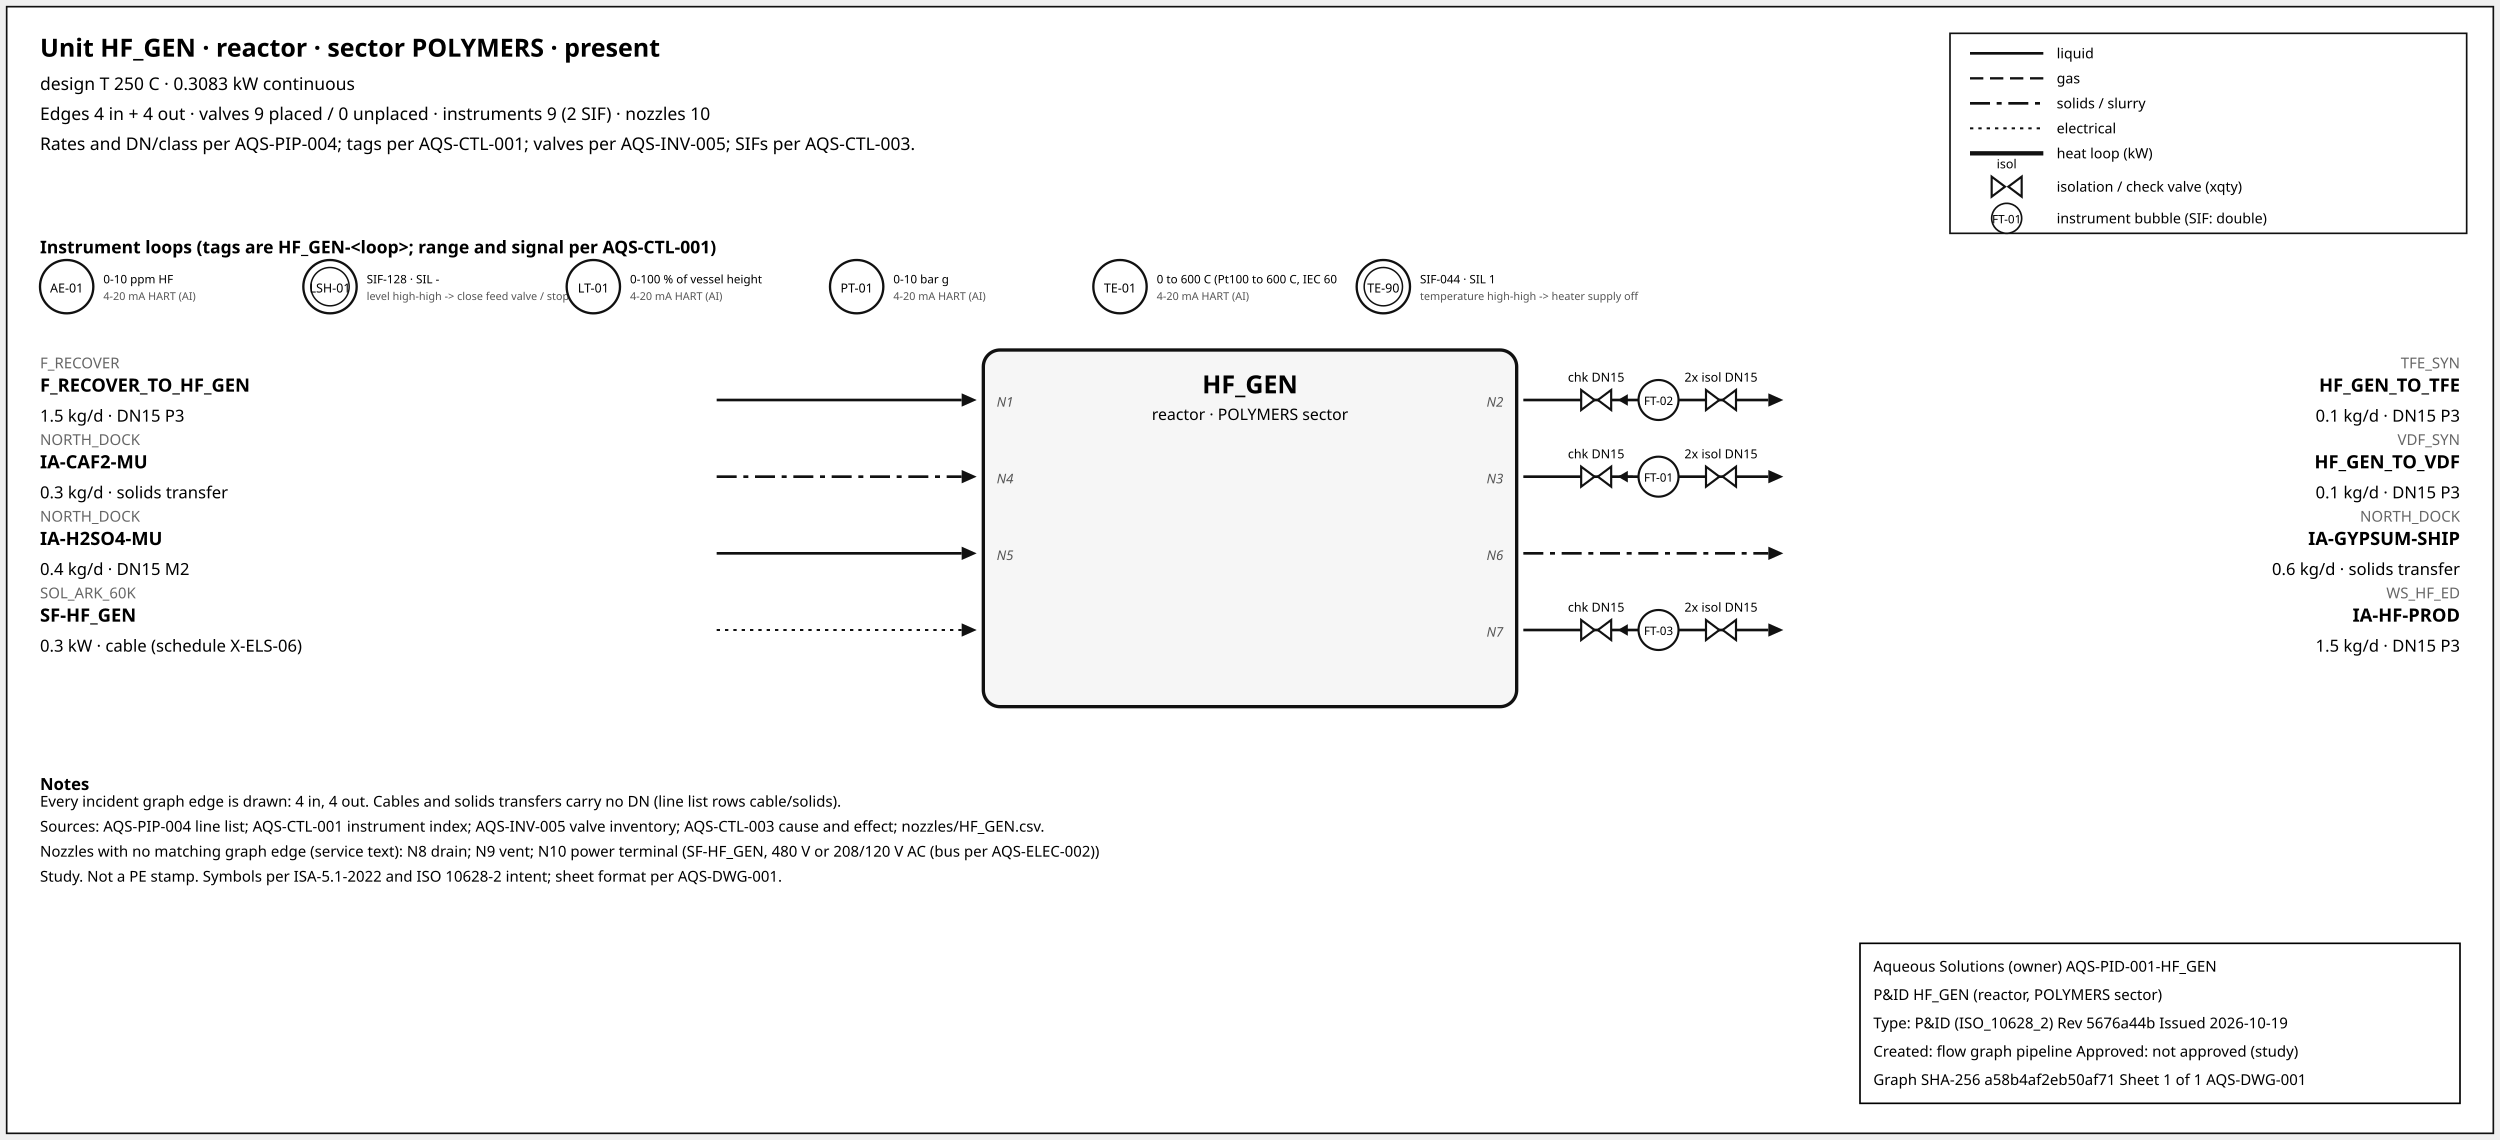
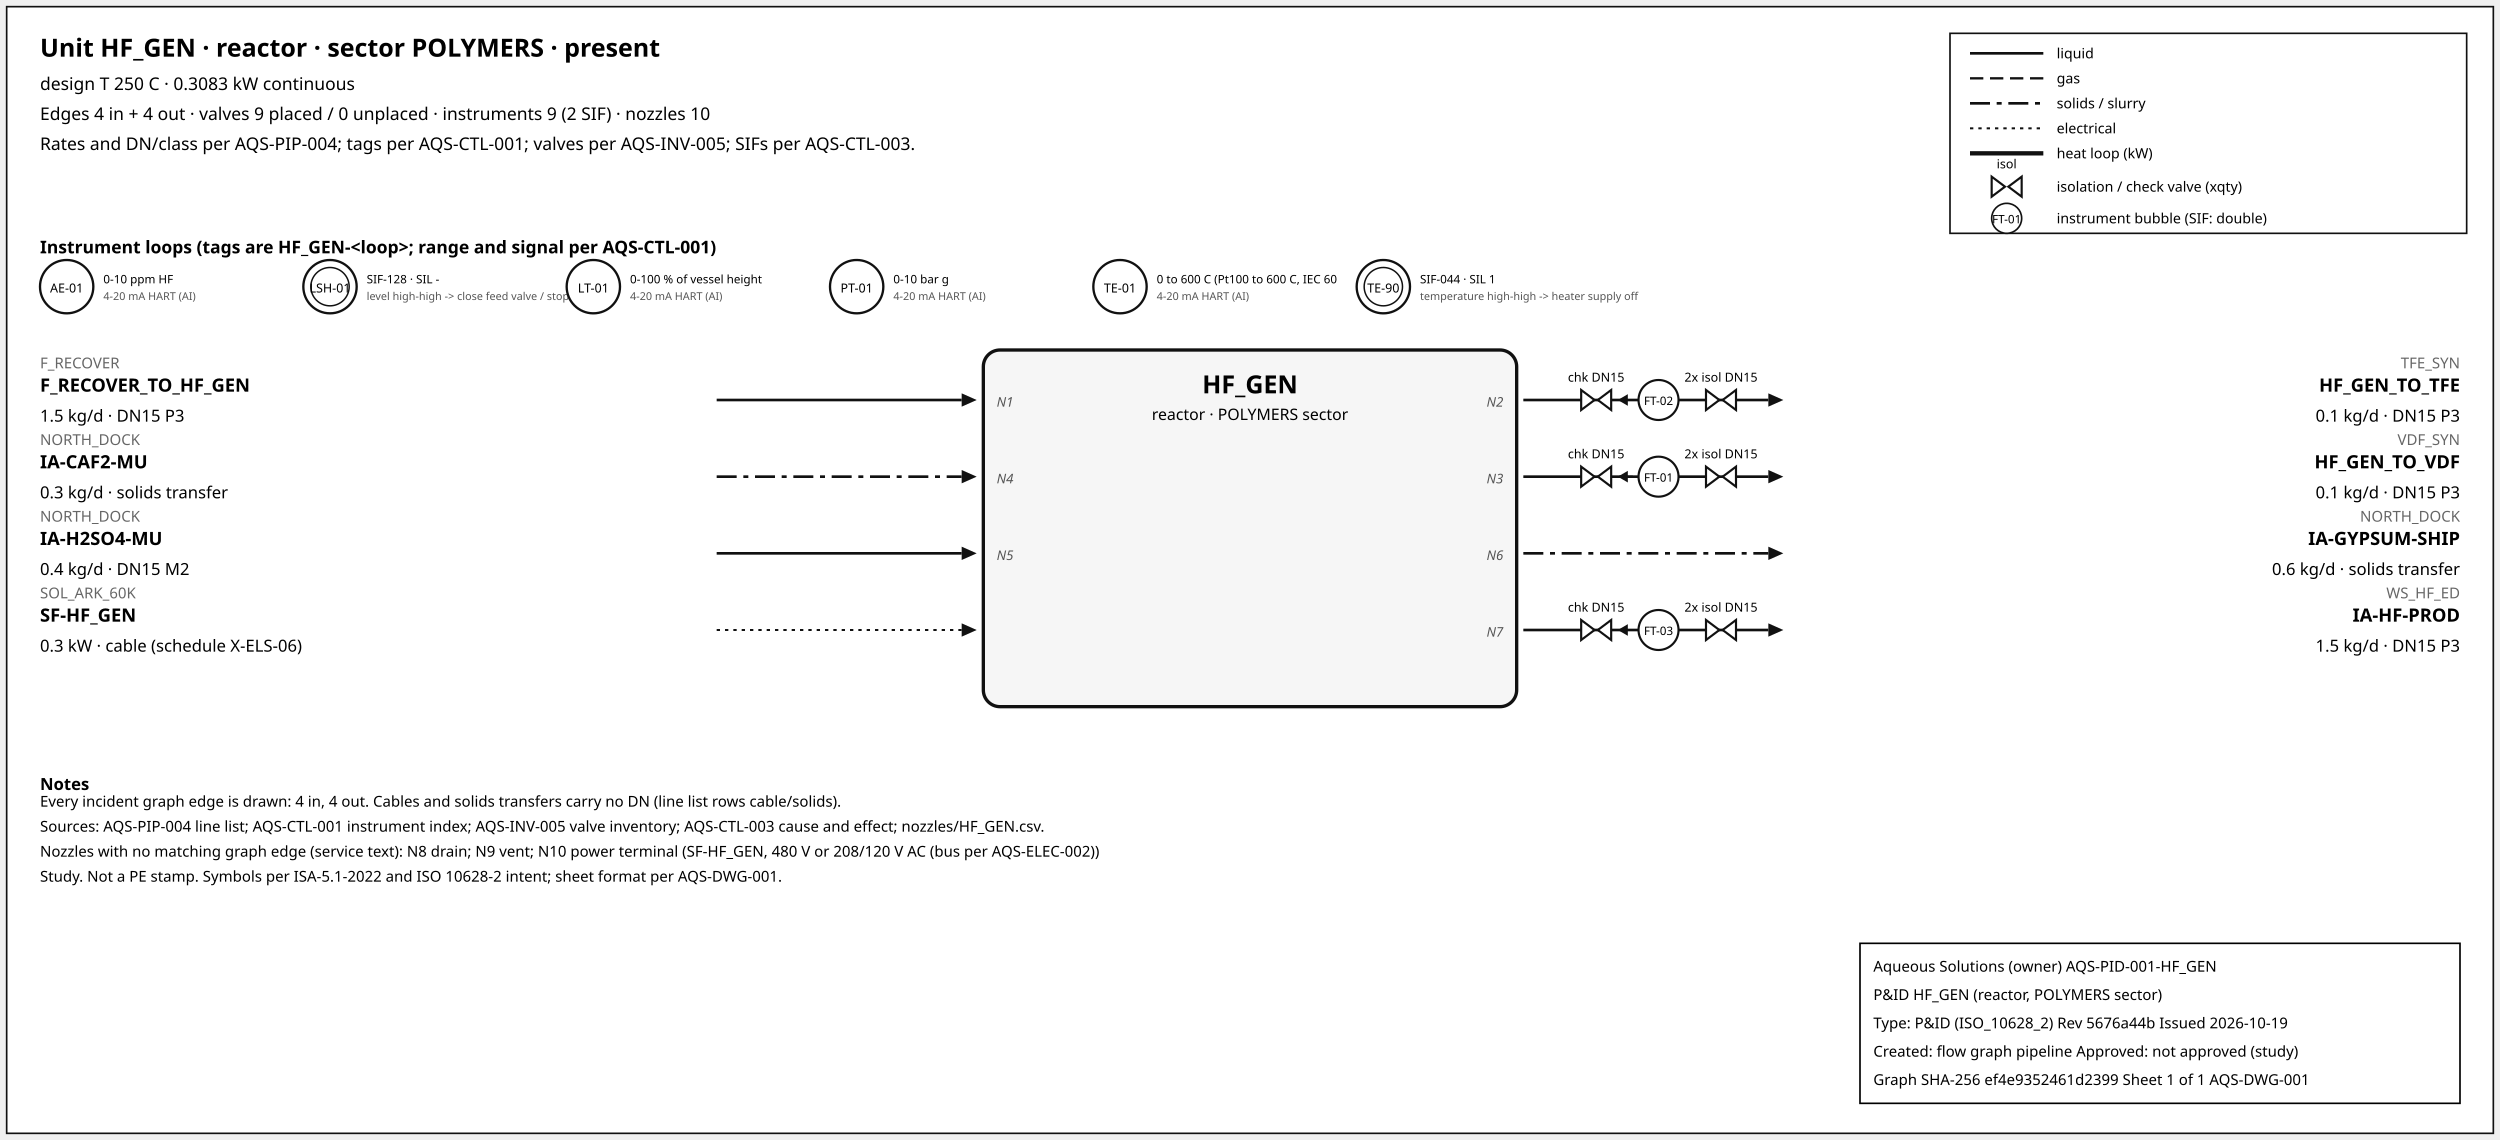
<svg xmlns="http://www.w3.org/2000/svg" width="1500" height="684" font-family="sans-serif">
  <rect x="4" y="4" width="1492" height="676" fill="white" stroke="#111" />
  <text x="24" y="34" font-size="15" font-weight="600">Unit HF_GEN · reactor · sector POLYMERS · present</text>
  <text x="24" y="54" font-size="10.5">design T 250 C · 0.3083 kW continuous</text>
  <text x="24" y="72" font-size="10.5">Edges 4 in + 4 out · valves 9 placed / 0 unplaced · instruments 9 (2 SIF) · nozzles 10</text>
  <text x="24" y="90" font-size="10.5">Rates and DN/class per AQS-PIP-004; tags per AQS-CTL-001; valves per AQS-INV-005; SIFs per AQS-CTL-003.</text>
  <rect x="1170" y="20" width="310" height="120" fill="white" stroke="#111" />
  <line x1="1182" y1="32" x2="1226" y2="32" stroke="#111" stroke-width="1.6" />
  <text x="1234" y="35" font-size="8.5">liquid</text>
  <line x1="1182" y1="47" x2="1226" y2="47" stroke="#111" stroke-width="1.4" stroke-dasharray="8,4" />
  <text x="1234" y="50" font-size="8.5">gas</text>
  <line x1="1182" y1="62" x2="1226" y2="62" stroke="#111" stroke-width="1.6" stroke-dasharray="12,4,3,4" />
  <text x="1234" y="65" font-size="8.5">solids / slurry</text>
  <line x1="1182" y1="77" x2="1226" y2="77" stroke="#111" stroke-width="1.2" stroke-dasharray="2,3" />
  <text x="1234" y="80" font-size="8.5">electrical</text>
  <line x1="1182" y1="92" x2="1226" y2="92" stroke="#111" stroke-width="2.6" />
  <text x="1234" y="95" font-size="8.5">heat loop (kW)</text>
  <path d="M 1195.0,106 L 1203.0,112 L 1195.0,118 Z M 1213.0,106 L 1205.0,112 L 1213.0,118 Z" fill="white" stroke="#111" stroke-width="1.3" />
  <text x="1204.0" y="101.0" font-size="7.5" text-anchor="middle">isol</text>
  <text x="1234" y="115" font-size="8.5">isolation / check valve (xqty)</text>
  <circle cx="1204" cy="131" r="9" fill="white" stroke="#111" />
  <text x="1204" y="134" font-size="7" text-anchor="middle">FT-01</text>
  <text x="1234" y="134" font-size="8.5">instrument bubble (SIF: double)</text>
  <text x="24" y="152" font-size="10.5" font-weight="600">Instrument loops (tags are HF_GEN-&lt;loop&gt;; range and signal per AQS-CTL-001)</text>
  <circle cx="40" cy="172" r="16" fill="white" stroke="#111" stroke-width="1.4" />
  <text x="40" y="175.5" font-size="7.5" text-anchor="middle">AE-01</text>
  <text x="62" y="170" font-size="7">0-10 ppm HF</text>
  <text x="62" y="180" font-size="6.5" fill="#555">4-20 mA HART (AI)</text>
  <circle cx="198" cy="172" r="16" fill="white" stroke="#111" stroke-width="1.4" />
  <circle cx="198" cy="172" r="11.5" fill="none" stroke="#111" stroke-width="0.9" />
  <text x="198" y="175.5" font-size="7.5" text-anchor="middle">LSH-01</text>
  <text x="220" y="170" font-size="7">SIF-128 · SIL -</text>
  <text x="220" y="180" font-size="6.5" fill="#555">level high-high -&gt; close feed valve / stop f</text>
  <circle cx="356" cy="172" r="16" fill="white" stroke="#111" stroke-width="1.4" />
  <text x="356" y="175.5" font-size="7.5" text-anchor="middle">LT-01</text>
  <text x="378" y="170" font-size="7">0-100 % of vessel height</text>
  <text x="378" y="180" font-size="6.5" fill="#555">4-20 mA HART (AI)</text>
  <circle cx="514" cy="172" r="16" fill="white" stroke="#111" stroke-width="1.4" />
  <text x="514" y="175.5" font-size="7.5" text-anchor="middle">PT-01</text>
  <text x="536" y="170" font-size="7">0-10 bar g</text>
  <text x="536" y="180" font-size="6.5" fill="#555">4-20 mA HART (AI)</text>
  <circle cx="672" cy="172" r="16" fill="white" stroke="#111" stroke-width="1.4" />
  <text x="672" y="175.5" font-size="7.5" text-anchor="middle">TE-01</text>
  <text x="694" y="170" font-size="7">0 to 600 C (Pt100 to 600 C, IEC 60</text>
  <text x="694" y="180" font-size="6.5" fill="#555">4-20 mA HART (AI)</text>
  <circle cx="830" cy="172" r="16" fill="white" stroke="#111" stroke-width="1.4" />
  <circle cx="830" cy="172" r="11.5" fill="none" stroke="#111" stroke-width="0.9" />
  <text x="830" y="175.5" font-size="7.5" text-anchor="middle">TE-90</text>
  <text x="852" y="170" font-size="7">SIF-044 · SIL 1</text>
  <text x="852" y="180" font-size="6.5" fill="#555">temperature high-high -&gt; heater supply off</text>
  <rect x="590" y="210" width="320" height="214" rx="10" fill="#f6f6f6" stroke="#111" stroke-width="2" />
  <text x="750.0" y="236" font-size="15" font-weight="700" text-anchor="middle">HF_GEN</text>
  <text x="750.0" y="252" font-size="9.5" text-anchor="middle">reactor · POLYMERS sector</text>
  <line x1="430" y1="240" x2="577" y2="240" stroke="#111" stroke-width="1.6" class="edge-in" />
  <polygon points="586,240 577,236 577,244" fill="#111" />
  <text x="24" y="221" font-size="9" fill="#666" text-anchor="start">F_RECOVER</text>
  <text x="24" y="235" font-size="11" font-weight="600" text-anchor="start">F_RECOVER_TO_HF_GEN</text>
  <text x="24" y="253" font-size="10" text-anchor="start">1.5 kg/d · DN15 P3</text>
  <text x="598" y="244" font-size="8" font-style="italic" fill="#555" text-anchor="start">N1</text>
  <line x1="430" y1="286" x2="577" y2="286" stroke="#111" stroke-width="1.6" stroke-dasharray="12,4,3,4" class="edge-in" />
  <polygon points="586,286 577,282 577,290" fill="#111" />
  <text x="24" y="267" font-size="9" fill="#666" text-anchor="start">NORTH_DOCK</text>
  <text x="24" y="281" font-size="11" font-weight="600" text-anchor="start">IA-CAF2-MU</text>
  <text x="24" y="299" font-size="10" text-anchor="start">0.3 kg/d · solids transfer</text>
  <text x="598" y="290" font-size="8" font-style="italic" fill="#555" text-anchor="start">N4</text>
  <line x1="430" y1="332" x2="577" y2="332" stroke="#111" stroke-width="1.6" class="edge-in" />
  <polygon points="586,332 577,328 577,336" fill="#111" />
  <text x="24" y="313" font-size="9" fill="#666" text-anchor="start">NORTH_DOCK</text>
  <text x="24" y="327" font-size="11" font-weight="600" text-anchor="start">IA-H2SO4-MU</text>
  <text x="24" y="345" font-size="10" text-anchor="start">0.4 kg/d · DN15 M2</text>
  <text x="598" y="336" font-size="8" font-style="italic" fill="#555" text-anchor="start">N5</text>
  <line x1="430" y1="378" x2="577" y2="378" stroke="#111" stroke-width="1.2" stroke-dasharray="2,3" class="edge-in" />
  <polygon points="586,378 577,374 577,382" fill="#111" />
  <text x="24" y="359" font-size="9" fill="#666" text-anchor="start">SOL_ARK_60K</text>
  <text x="24" y="373" font-size="11" font-weight="600" text-anchor="start">SF-HF_GEN</text>
  <text x="24" y="391" font-size="10" text-anchor="start">0.3 kW · cable (schedule X-ELS-06)</text>
  <line x1="914" y1="240" x2="1061" y2="240" stroke="#111" stroke-width="1.6" class="edge-out" />
  <polygon points="1070,240 1061,236 1061,244" fill="#111" />
  <text x="1476" y="221" font-size="9" fill="#666" text-anchor="end">TFE_SYN</text>
  <text x="1476" y="235" font-size="11" font-weight="600" text-anchor="end">HF_GEN_TO_TFE</text>
  <text x="1476" y="253" font-size="10" text-anchor="end">0.1 kg/d · DN15 P3</text>
  <text x="902" y="244" font-size="8" font-style="italic" fill="#555" text-anchor="end">N2</text>
  <line x1="979.7" y1="240" x2="971.7" y2="240" stroke="#111" stroke-width="1.2" />
  <polygon points="970.7,240 976.7,236.5 976.7,243.5" fill="#111" />
  <path d="M 948.7,234 L 956.7,240 L 948.7,246 Z M 966.7,234 L 958.7,240 L 966.7,246 Z" fill="white" stroke="#111" stroke-width="1.3" />
  <text x="957.7" y="229.0" font-size="7.5" text-anchor="middle">chk DN15</text>
  <path d="M 1023.6,234 L 1031.6,240 L 1023.6,246 Z M 1041.6,234 L 1033.6,240 L 1041.6,246 Z" fill="white" stroke="#111" stroke-width="1.3" />
  <text x="1032.6" y="229.0" font-size="7.5" text-anchor="middle">2x isol DN15</text>
  <circle cx="995.12" cy="240" r="12" fill="white" stroke="#111" stroke-width="1.3" />
  <text x="995.12" y="243" font-size="7" text-anchor="middle">FT-02</text>
  <line x1="914" y1="286" x2="1061" y2="286" stroke="#111" stroke-width="1.6" class="edge-out" />
  <polygon points="1070,286 1061,282 1061,290" fill="#111" />
  <text x="1476" y="267" font-size="9" fill="#666" text-anchor="end">VDF_SYN</text>
  <text x="1476" y="281" font-size="11" font-weight="600" text-anchor="end">HF_GEN_TO_VDF</text>
  <text x="1476" y="299" font-size="10" text-anchor="end">0.1 kg/d · DN15 P3</text>
  <text x="902" y="290" font-size="8" font-style="italic" fill="#555" text-anchor="end">N3</text>
  <line x1="979.7" y1="286" x2="971.7" y2="286" stroke="#111" stroke-width="1.2" />
  <polygon points="970.7,286 976.7,282.5 976.7,289.5" fill="#111" />
  <path d="M 948.7,280 L 956.7,286 L 948.7,292 Z M 966.7,280 L 958.7,286 L 966.7,292 Z" fill="white" stroke="#111" stroke-width="1.3" />
  <text x="957.7" y="275.0" font-size="7.5" text-anchor="middle">chk DN15</text>
  <path d="M 1023.6,280 L 1031.6,286 L 1023.6,292 Z M 1041.6,280 L 1033.6,286 L 1041.6,292 Z" fill="white" stroke="#111" stroke-width="1.3" />
  <text x="1032.6" y="275.0" font-size="7.5" text-anchor="middle">2x isol DN15</text>
  <circle cx="995.12" cy="286" r="12" fill="white" stroke="#111" stroke-width="1.3" />
  <text x="995.12" y="289" font-size="7" text-anchor="middle">FT-01</text>
  <line x1="914" y1="332" x2="1061" y2="332" stroke="#111" stroke-width="1.6" stroke-dasharray="12,4,3,4" class="edge-out" />
  <polygon points="1070,332 1061,328 1061,336" fill="#111" />
  <text x="1476" y="313" font-size="9" fill="#666" text-anchor="end">NORTH_DOCK</text>
  <text x="1476" y="327" font-size="11" font-weight="600" text-anchor="end">IA-GYPSUM-SHIP</text>
  <text x="1476" y="345" font-size="10" text-anchor="end">0.6 kg/d · solids transfer</text>
  <text x="902" y="336" font-size="8" font-style="italic" fill="#555" text-anchor="end">N6</text>
  <line x1="914" y1="378" x2="1061" y2="378" stroke="#111" stroke-width="1.6" class="edge-out" />
  <polygon points="1070,378 1061,374 1061,382" fill="#111" />
  <text x="1476" y="359" font-size="9" fill="#666" text-anchor="end">WS_HF_ED</text>
  <text x="1476" y="373" font-size="11" font-weight="600" text-anchor="end">IA-HF-PROD</text>
  <text x="1476" y="391" font-size="10" text-anchor="end">1.5 kg/d · DN15 P3</text>
  <text x="902" y="382" font-size="8" font-style="italic" fill="#555" text-anchor="end">N7</text>
  <line x1="979.7" y1="378" x2="971.7" y2="378" stroke="#111" stroke-width="1.2" />
  <polygon points="970.7,378 976.7,374.5 976.7,381.5" fill="#111" />
  <path d="M 948.7,372 L 956.7,378 L 948.7,384 Z M 966.7,372 L 958.7,378 L 966.7,384 Z" fill="white" stroke="#111" stroke-width="1.3" />
  <text x="957.7" y="367.0" font-size="7.5" text-anchor="middle">chk DN15</text>
  <path d="M 1023.6,372 L 1031.6,378 L 1023.6,384 Z M 1041.6,372 L 1033.6,378 L 1041.6,384 Z" fill="white" stroke="#111" stroke-width="1.3" />
  <text x="1032.6" y="367.0" font-size="7.5" text-anchor="middle">2x isol DN15</text>
  <circle cx="995.12" cy="378" r="12" fill="white" stroke="#111" stroke-width="1.3" />
  <text x="995.12" y="381" font-size="7" text-anchor="middle">FT-03</text>
  <text x="24" y="474" font-size="10" font-weight="600">Notes</text>
  <text x="24" y="484" font-size="9">Every incident graph edge is drawn: 4 in, 4 out. Cables and solids transfers carry no DN (line list rows cable/solids).</text>
  <text x="24" y="499" font-size="9">Sources: AQS-PIP-004 line list; AQS-CTL-001 instrument index; AQS-INV-005 valve inventory; AQS-CTL-003 cause and effect; nozzles/HF_GEN.csv.</text>
  <text x="24" y="514" font-size="9">Nozzles with no matching graph edge (service text): N8 drain; N9 vent; N10 power terminal (SF-HF_GEN, 480 V or 208/120 V AC (bus per AQS-ELEC-002))</text>
  <text x="24" y="529" font-size="9">Study. Not a PE stamp. Symbols per ISA-5.1-2022 and ISO 10628-2 intent; sheet format per AQS-DWG-001.</text>
  <g id="aqs-title-block">
    <rect x="1116" y="566" width="360" height="96" fill="white" stroke="black" stroke-width="1" />
    <text x="1124" y="583" font-size="9">Aqueous Solutions (owner)   AQS-PID-001-HF_GEN</text>
    <text x="1124" y="600" font-size="9">P&amp;ID HF_GEN (reactor, POLYMERS sector)</text>
    <text x="1124" y="617" font-size="9">Type: P&amp;ID (ISO_10628_2)   Rev 5676a44b   Issued 2026-10-19</text>
    <text x="1124" y="634" font-size="9">Created: flow graph pipeline   Approved: not approved (study)</text>
-     <text x="1124" y="651" font-size="9">Graph SHA-256 a58b4af2eb50af71   Sheet 1 of 1   AQS-DWG-001</text>
+     <text x="1124" y="651" font-size="9">Graph SHA-256 ef4e9352461d2399   Sheet 1 of 1   AQS-DWG-001</text>
  </g>
</svg>
